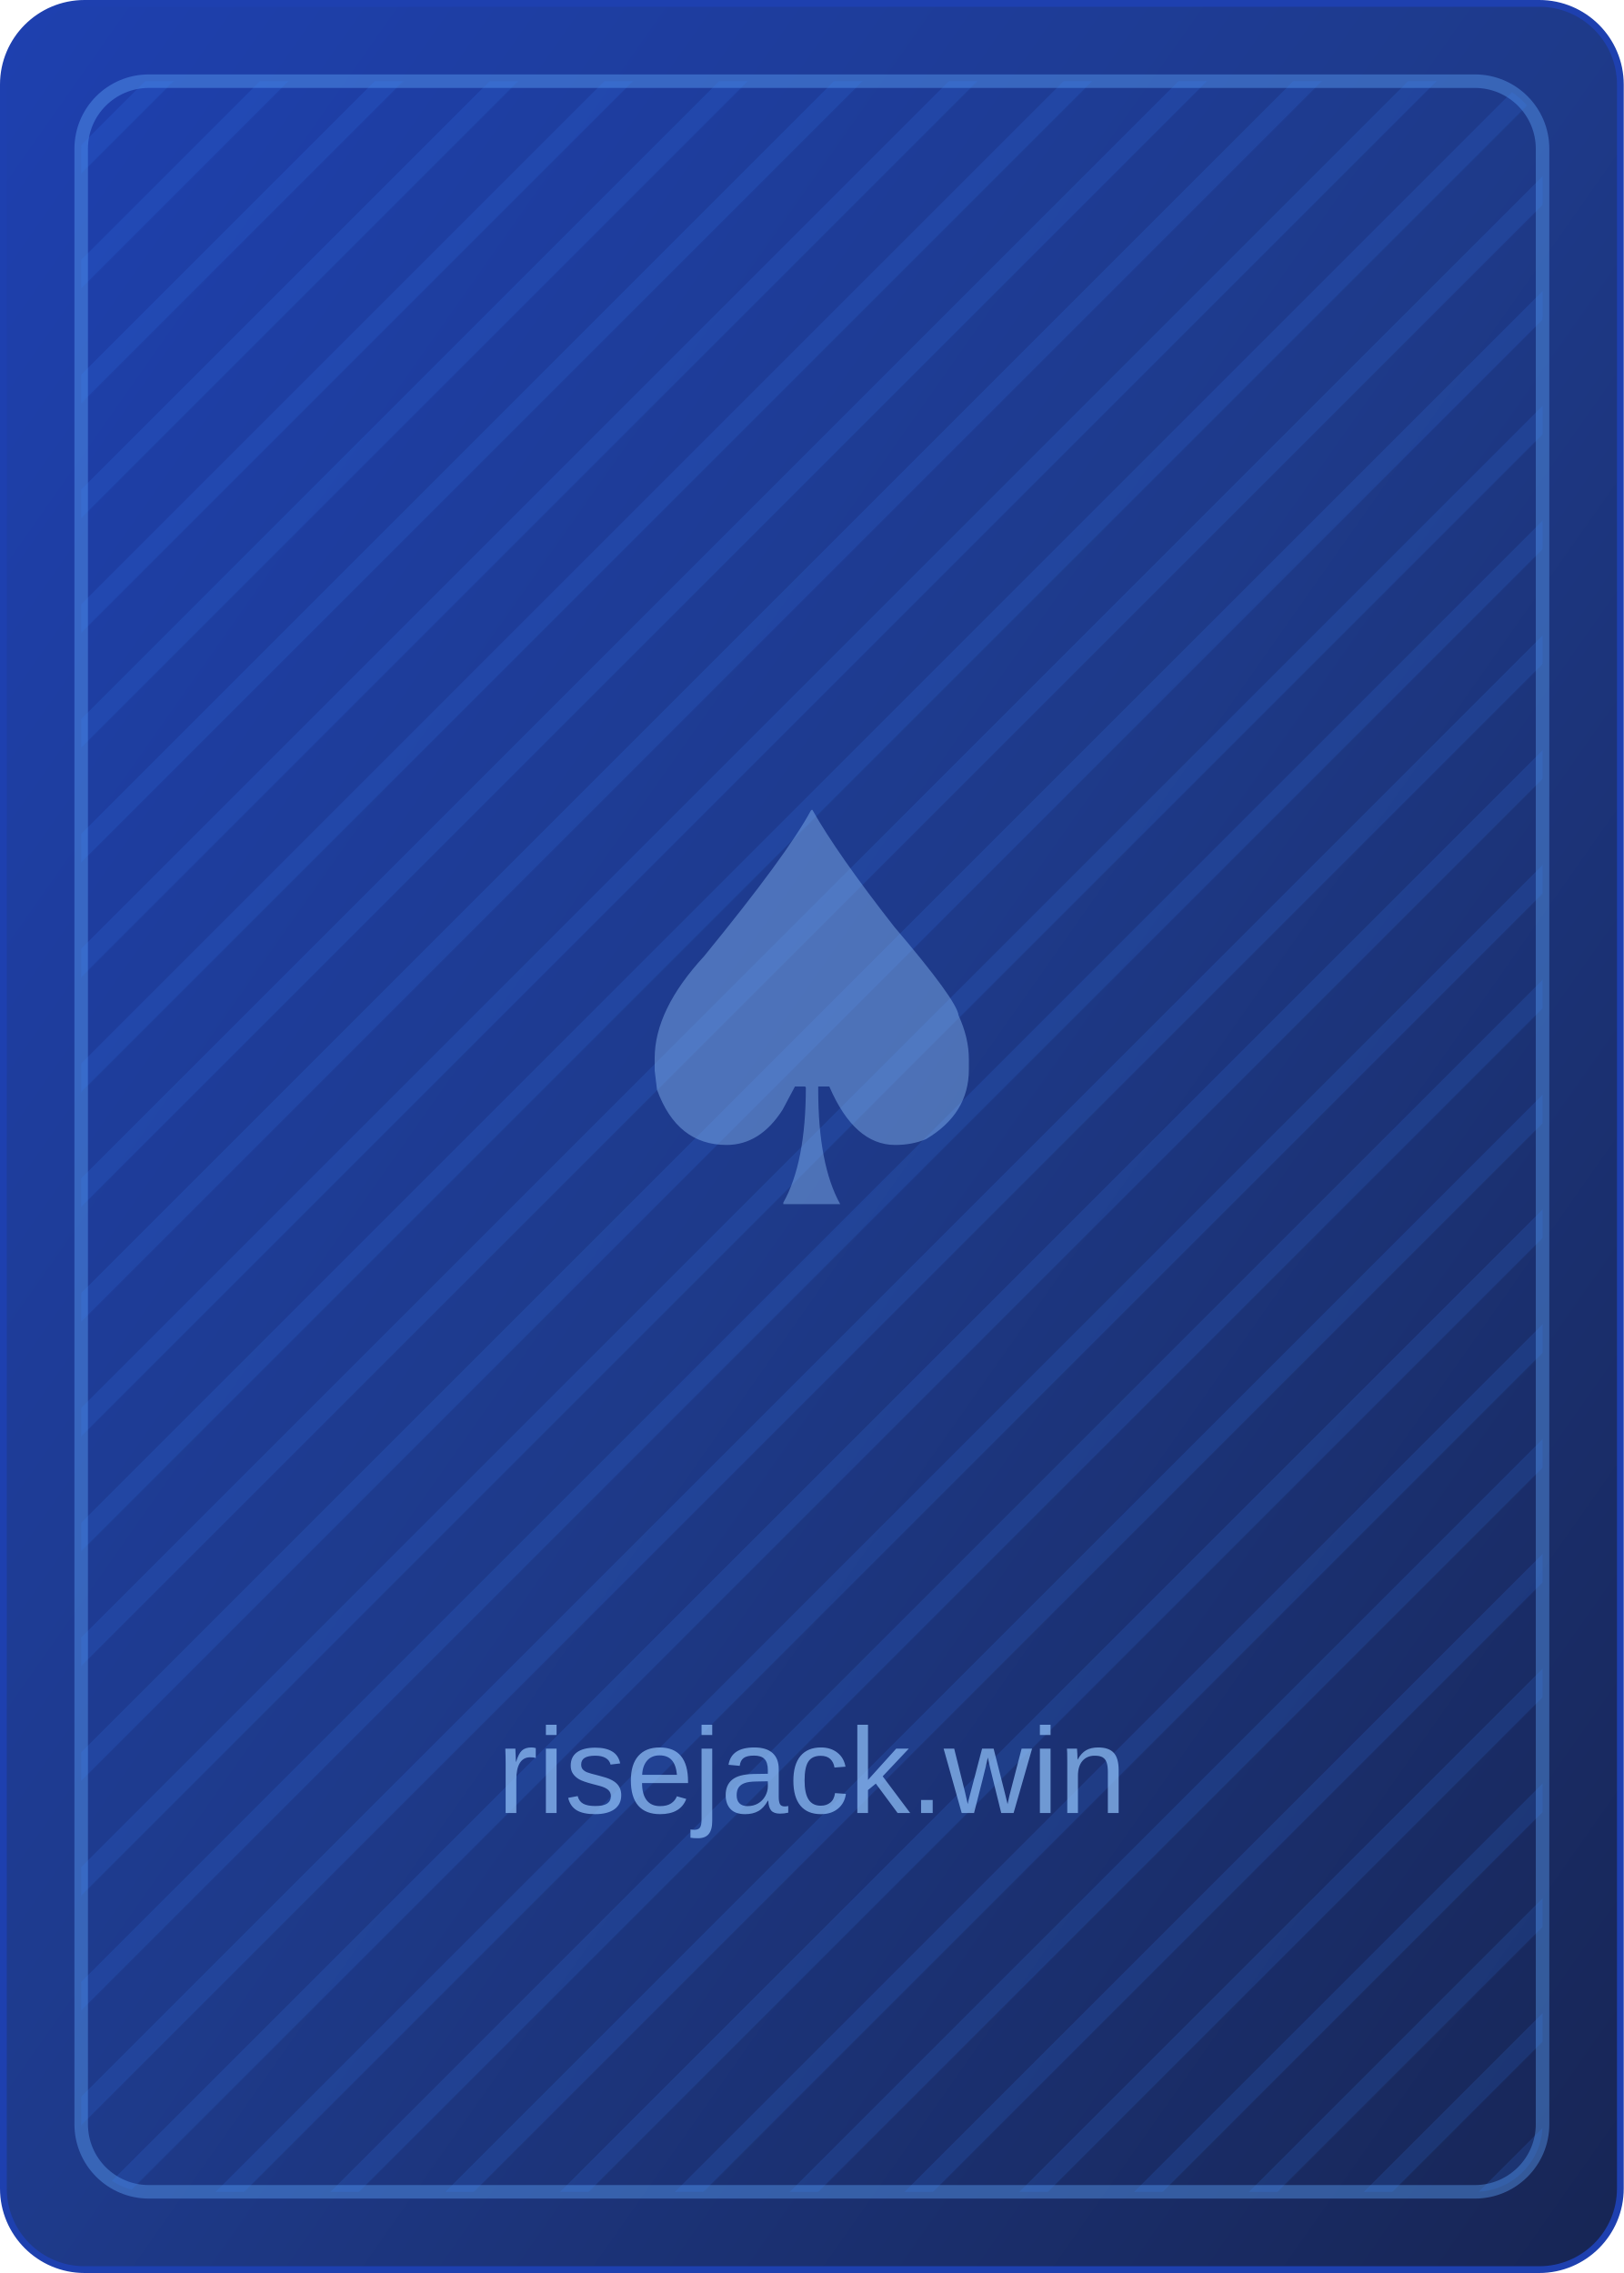
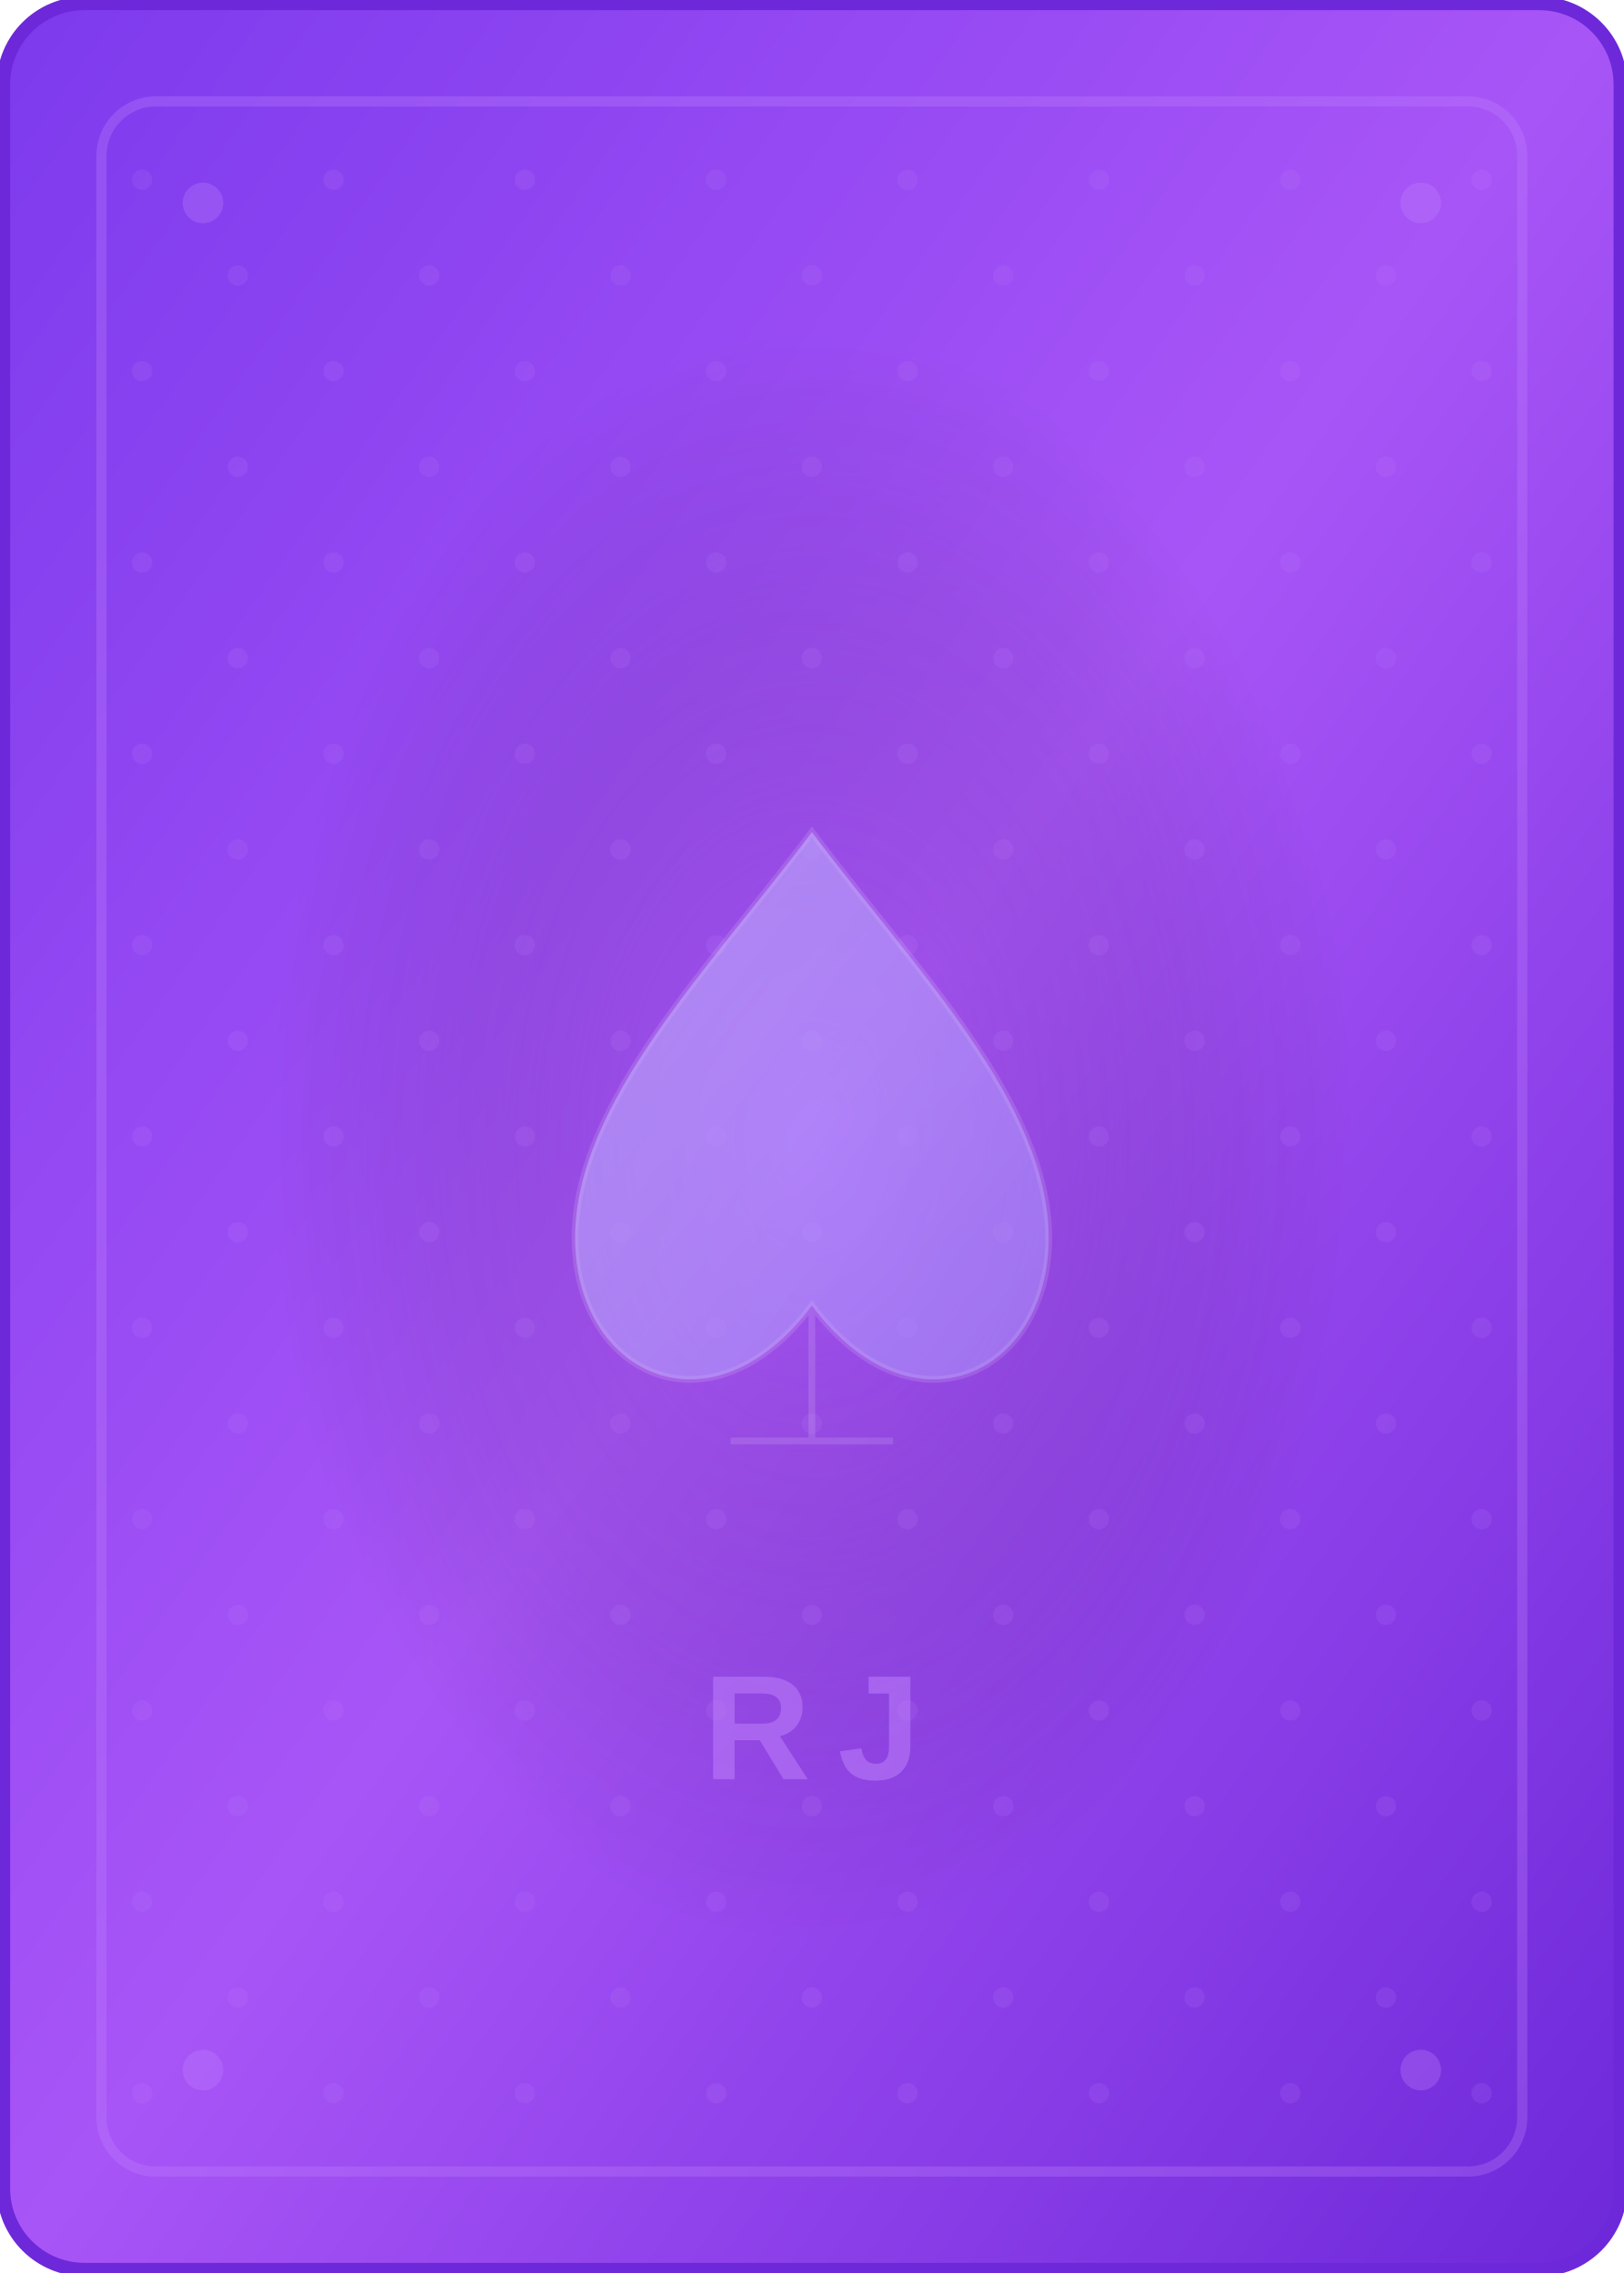
<svg xmlns="http://www.w3.org/2000/svg" class="card" face="RB" height="3.5in" preserveAspectRatio="none" viewBox="-120 -168 240 336" width="2.5in">
  <defs>
    <linearGradient id="cardBackGrad" x1="0%" y1="0%" x2="100%" y2="100%">
-       <stop offset="0%" style="stop-color:#1e40af" />
-       <stop offset="50%" style="stop-color:#1e3a8a" />
-       <stop offset="100%" style="stop-color:#172554" />
+       <stop offset="0%" style="stop-color:#7c3aed" />
+       <stop offset="50%" style="stop-color:#a855f7" />
+       <stop offset="100%" style="stop-color:#6d28d9" />
    </linearGradient>
-     <pattern id="RBstripes" width="12" height="12" patternUnits="userSpaceOnUse" patternTransform="rotate(45)">
-       <line x1="0" y1="0" x2="0" y2="12" stroke="rgba(59,130,246,0.15)" stroke-width="6" />
+     <radialGradient id="innerGlow" cx="50%" cy="50%" r="50%">
+       <stop offset="0%" style="stop-color:rgba(168,85,247,0.3)" />
+       <stop offset="100%" style="stop-color:transparent" />
+     </radialGradient>
+     <pattern id="RBpattern" width="20" height="20" patternUnits="userSpaceOnUse" patternTransform="rotate(45)">
+       <rect width="20" height="20" fill="transparent" />
+       <circle cx="10" cy="10" r="1.5" fill="rgba(192,132,252,0.15)" />
    </pattern>
+     <linearGradient id="spadeGrad" x1="0%" y1="0%" x2="100%" y2="100%">
+       <stop offset="0%" style="stop-color:#c4b5fd" />
+       <stop offset="100%" style="stop-color:#a78bfa" />
+     </linearGradient>
  </defs>
-   <rect width="239" height="335" x="-119.5" y="-167.5" rx="12" ry="12" fill="url(#cardBackGrad)" stroke="#1e40af" />
-   <rect x="-108" y="-156" width="216" height="312" rx="10" ry="10" fill="none" stroke="rgba(96,165,250,0.4)" stroke-width="2" />
-   <rect x="-108" y="-156" width="216" height="312" rx="10" ry="10" fill="url(#RBstripes)" />
-   <text x="0" y="10" font-size="80" fill="rgba(147,197,253,0.4)" text-anchor="middle" font-family="serif">♠</text>
-   <text font-size="18" font-family="Arial, sans-serif" fill="rgba(147,197,253,0.7)" text-anchor="middle" y="100">risejack.win</text>
+   <rect width="239" height="335" x="-119.5" y="-167.5" rx="12" ry="12" fill="url(#cardBackGrad)" stroke="#6d28d9" stroke-width="2" />
+   <ellipse cx="0" cy="0" rx="80" ry="120" fill="url(#innerGlow)" />
+   <rect x="-105" y="-153" width="210" height="306" rx="8" ry="8" fill="none" stroke="rgba(192,132,252,0.3)" stroke-width="1.5" />
+   <rect x="-105" y="-153" width="210" height="306" rx="8" ry="8" fill="url(#RBpattern)" />
+   <g transform="translate(0, -10)">
+     <path d="M0 -35 C-15 -15, -35 5, -35 25 C-35 45, -15 55, 0 35 C15 55, 35 45, 35 25 C35 5, 15 -15, 0 -35 Z M0 35 L0 55 M-12 55 L12 55" fill="url(#spadeGrad)" stroke="rgba(255,255,255,0.2)" stroke-width="1" opacity="0.6" />
+   </g>
+   <text x="0" y="95" font-size="22" font-family="Arial Black, Arial, sans-serif" font-weight="900" fill="rgba(192,132,252,0.5)" text-anchor="middle" letter-spacing="4">RJ</text>
+   <circle cx="-90" cy="-138" r="3" fill="rgba(192,132,252,0.3)" />
+   <circle cx="90" cy="-138" r="3" fill="rgba(192,132,252,0.3)" />
+   <circle cx="-90" cy="138" r="3" fill="rgba(192,132,252,0.3)" />
+   <circle cx="90" cy="138" r="3" fill="rgba(192,132,252,0.3)" />
</svg>
